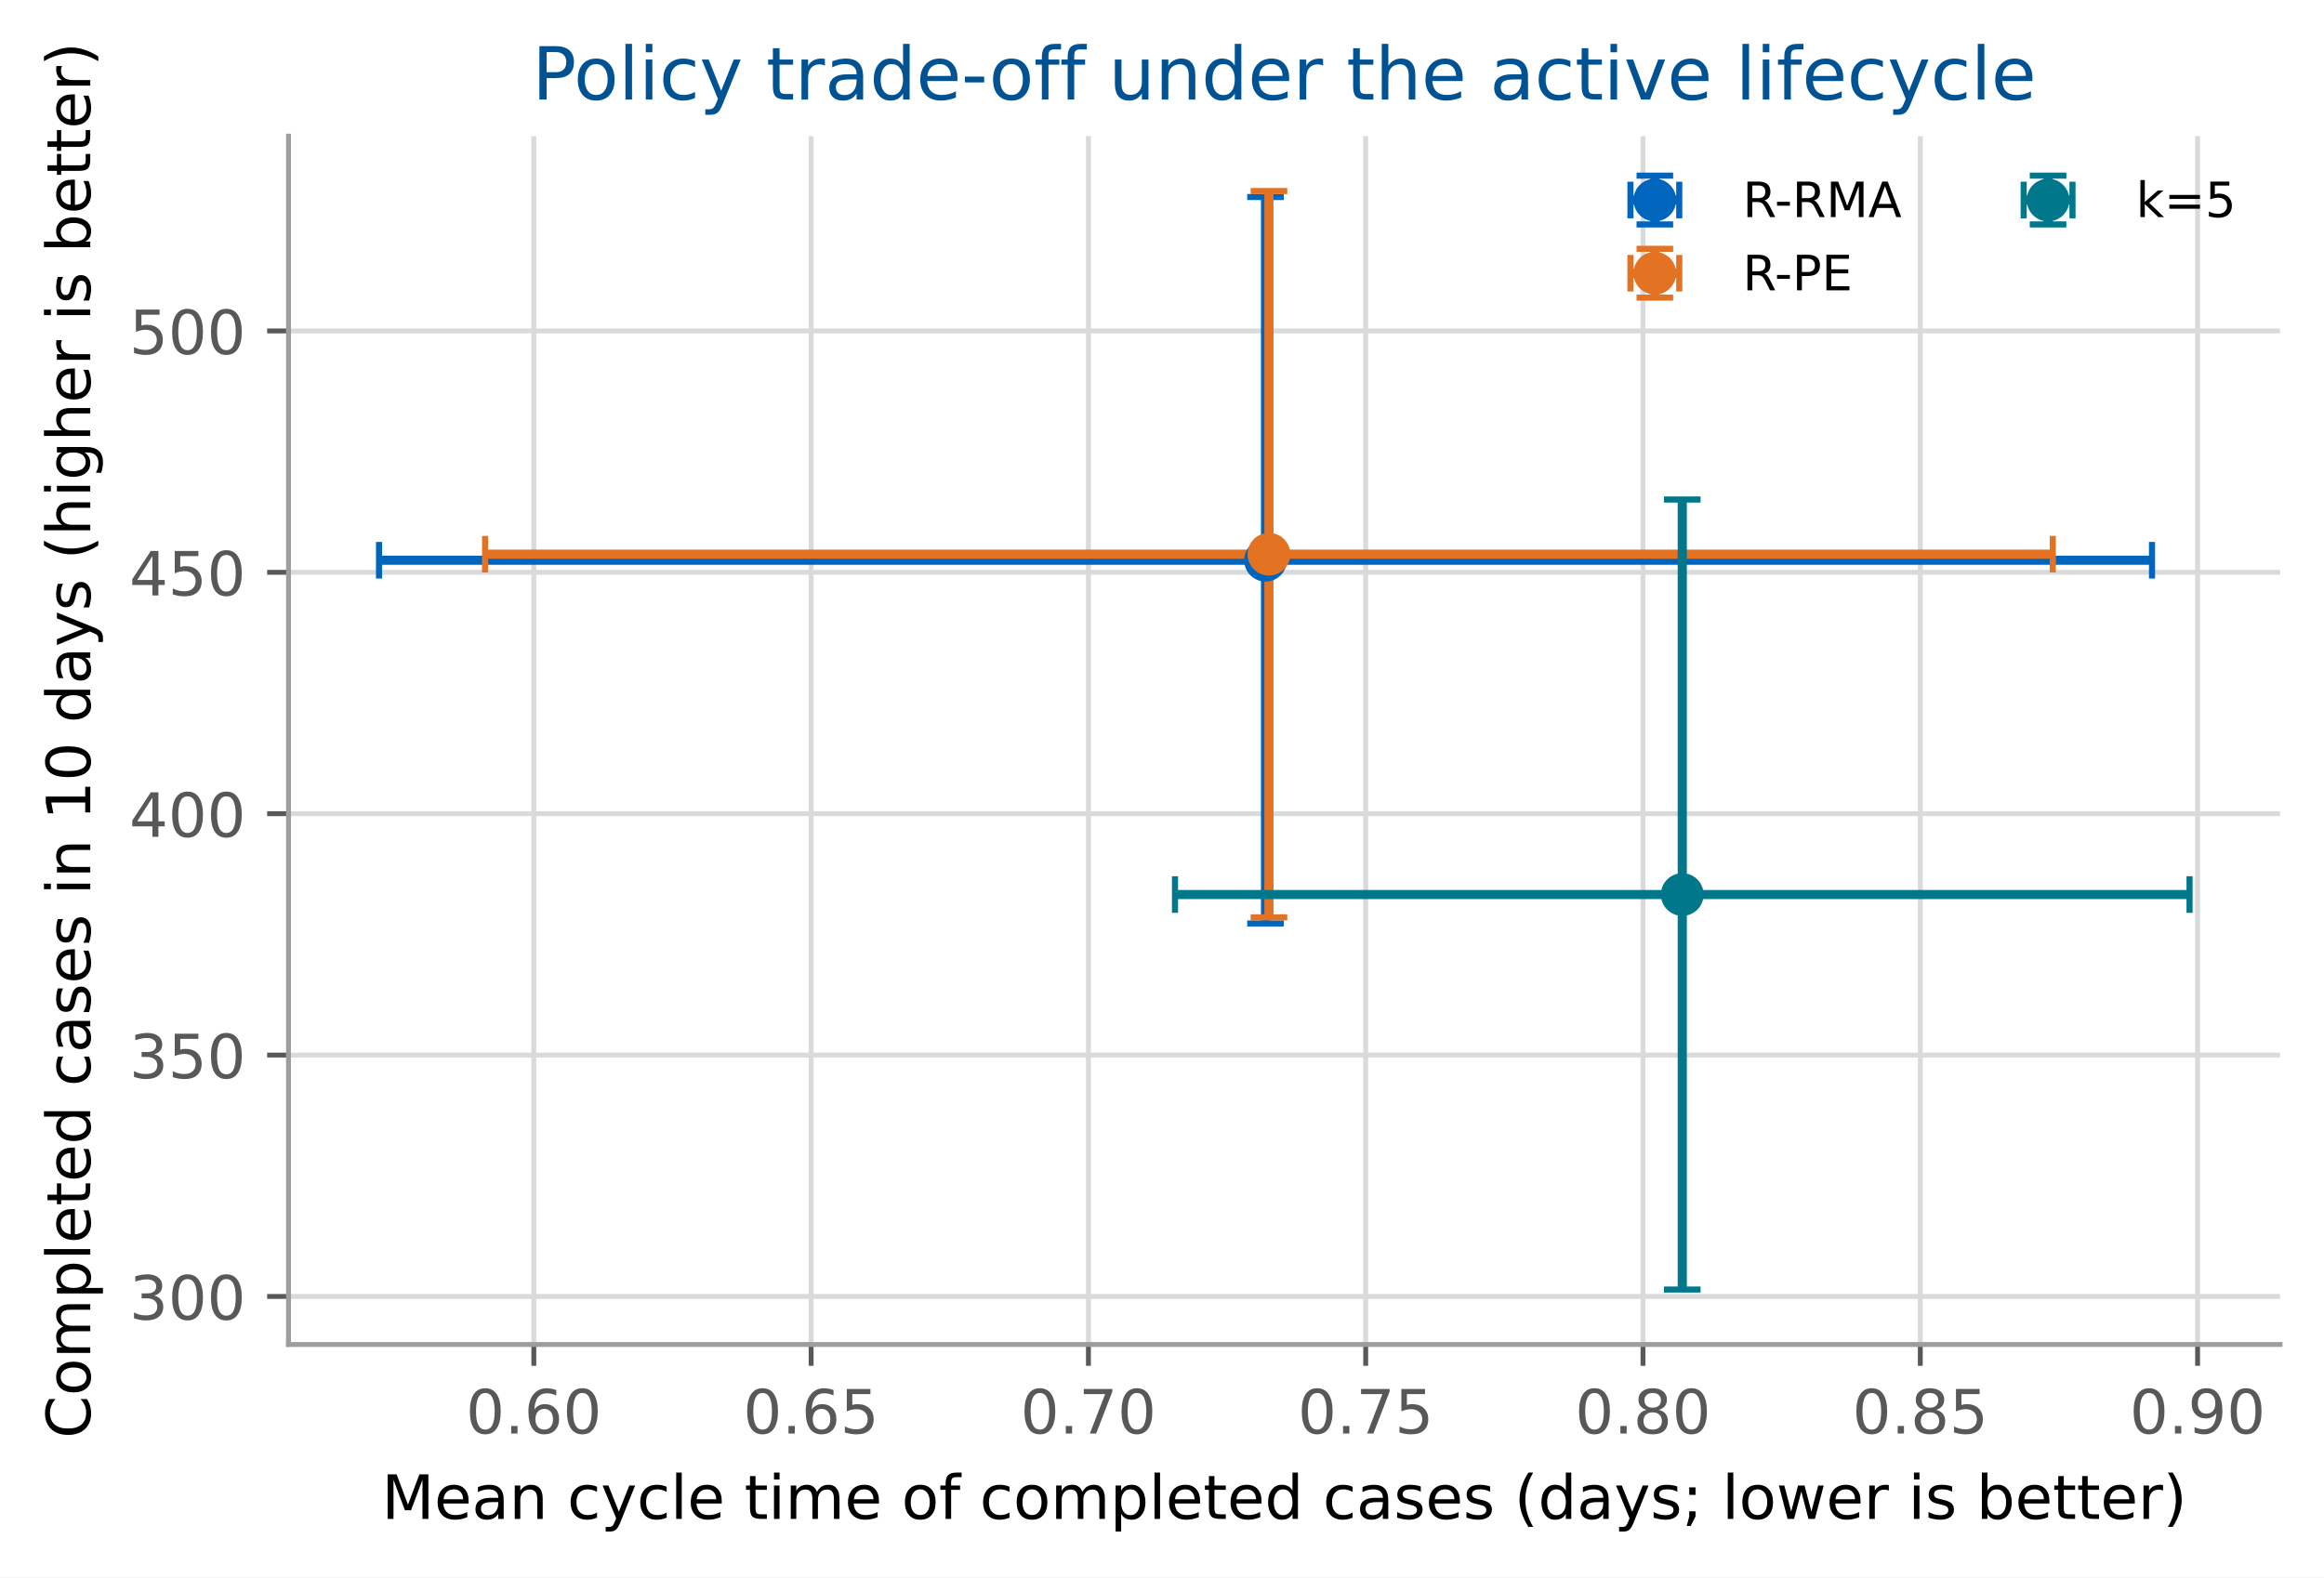
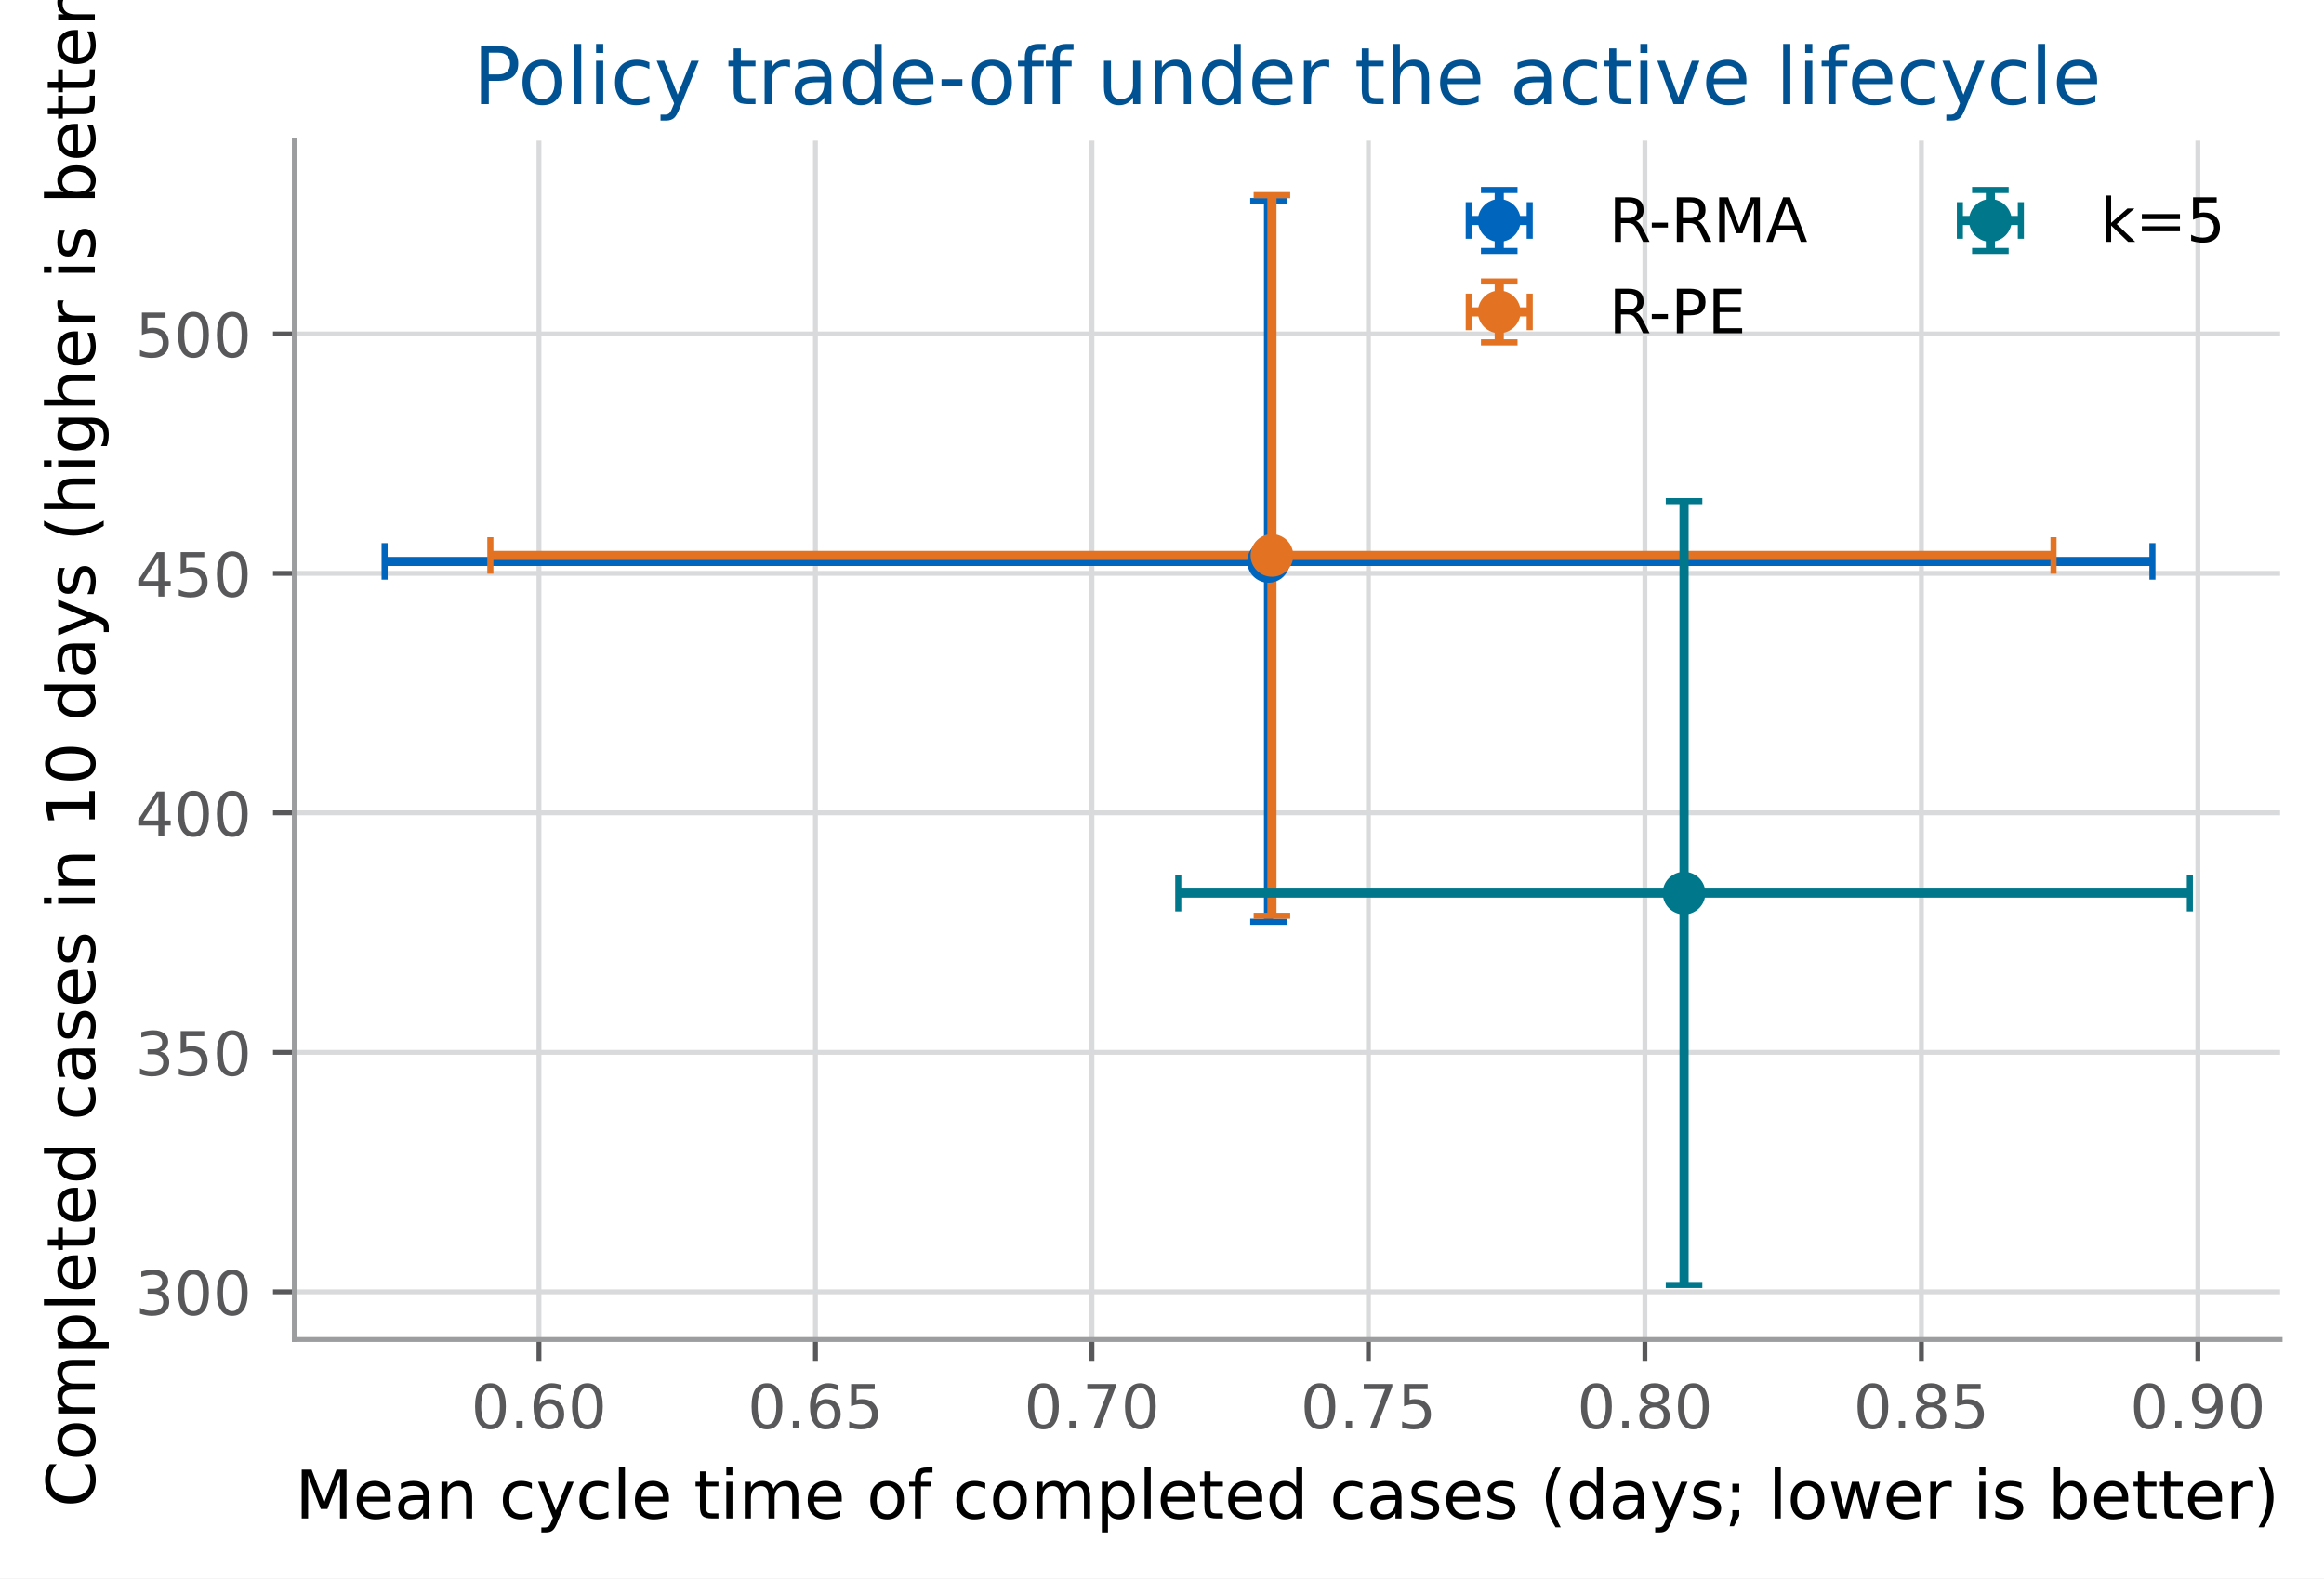
- <svg xmlns="http://www.w3.org/2000/svg" xmlns:xlink="http://www.w3.org/1999/xlink" width="380.926pt" height="258.637pt" viewBox="0 0 380.926 258.637" version="1.1">
+ <svg xmlns="http://www.w3.org/2000/svg" xmlns:xlink="http://www.w3.org/1999/xlink" width="381.248pt" height="258.999pt" viewBox="0 0 381.248 258.999" version="1.1">
  <defs>
    <style type="text/css">*{stroke-linejoin: round; stroke-linecap: butt}</style>
  </defs>
  <g id="figure_1">
    <g id="patch_1">
-       <path d="M 0 258.637  L 380.926 258.637  L 380.926 0  L 0 0  z " style="fill: #ffffff" />
+       <path d="M 0 258.999  L 381.248 258.999  L 381.248 0  L 0 0  z " style="fill: #ffffff" />
    </g>
    <g id="axes_1">
      <g id="patch_2">
-         <path d="M 47.288 220.436  L 373.726 220.436  L 373.726 22.318  L 47.288 22.318  z " style="fill: #ffffff" />
+         <path d="M 48.288 219.798  L 374.048 219.798  L 374.048 23.078  L 48.288 23.078  z " style="fill: #ffffff" />
      </g>
      <g id="matplotlib.axis_1">
        <g id="xtick_1">
          <g id="line2d_1">
-             <path d="M 87.5 220.436  L 87.5 22.318  " clip-path="url(#p7054e5a9e2)" style="fill: none; stroke: #d9dadb; stroke-width: 0.8; stroke-linecap: square" />
+             <path d="M 88.416 219.798  L 88.416 23.078  " clip-path="url(#p90e64a438a)" style="fill: none; stroke: #d9dadb; stroke-width: 0.8; stroke-linecap: square" />
          </g>
          <g id="line2d_2">
            <defs>
-               <path id="m78668c6f4f" d="M 0 0  L 0 3.5  " style="stroke: #58585a; stroke-width: 0.8" />
+               <path id="m41bee9e084" d="M 0 0  L 0 3.5  " style="stroke: #58585a; stroke-width: 0.8" />
            </defs>
            <g>
-               <use xlink:href="#m78668c6f4f" x="87.5" y="220.436" style="fill: #58585a; stroke: #58585a; stroke-width: 0.8" />
+               <use xlink:href="#m41bee9e084" x="88.416" y="219.798" style="fill: #58585a; stroke: #58585a; stroke-width: 0.8" />
            </g>
          </g>
          <g id="text_1">
-             <text style="font-size: 10px; font-family: 'DejaVu Sans', 'Bitstream Vera Sans', 'Computer Modern Sans Serif', 'Lucida Grande', 'Verdana', 'Geneva', 'Lucid', 'Arial', 'Helvetica', 'Avant Garde', sans-serif; text-anchor: middle; fill: #58585a" x="87.5" y="235.033" transform="rotate(-0 87.49968 235.0334)">0.60</text>
+             <text style="font-size: 10px; font-family: 'DejaVu Sans', 'Bitstream Vera Sans', 'Computer Modern Sans Serif', 'Lucida Grande', 'Verdana', 'Geneva', 'Lucid', 'Arial', 'Helvetica', 'Avant Garde', sans-serif; text-anchor: middle; fill: #58585a" x="88.416" y="234.396" transform="rotate(-0 88.41628 234.3956)">0.60</text>
          </g>
        </g>
        <g id="xtick_2">
          <g id="line2d_3">
-             <path d="M 132.951 220.436  L 132.951 22.318  " clip-path="url(#p7054e5a9e2)" style="fill: none; stroke: #d9dadb; stroke-width: 0.8; stroke-linecap: square" />
+             <path d="M 133.773 219.798  L 133.773 23.078  " clip-path="url(#p90e64a438a)" style="fill: none; stroke: #d9dadb; stroke-width: 0.8; stroke-linecap: square" />
          </g>
          <g id="line2d_4">
            <g>
-               <use xlink:href="#m78668c6f4f" x="132.951" y="220.436" style="fill: #58585a; stroke: #58585a; stroke-width: 0.8" />
+               <use xlink:href="#m41bee9e084" x="133.773" y="219.798" style="fill: #58585a; stroke: #58585a; stroke-width: 0.8" />
            </g>
          </g>
          <g id="text_2">
-             <text style="font-size: 10px; font-family: 'DejaVu Sans', 'Bitstream Vera Sans', 'Computer Modern Sans Serif', 'Lucida Grande', 'Verdana', 'Geneva', 'Lucid', 'Arial', 'Helvetica', 'Avant Garde', sans-serif; text-anchor: middle; fill: #58585a" x="132.951" y="235.033" transform="rotate(-0 132.9507 235.0334)">0.65</text>
+             <text style="font-size: 10px; font-family: 'DejaVu Sans', 'Bitstream Vera Sans', 'Computer Modern Sans Serif', 'Lucida Grande', 'Verdana', 'Geneva', 'Lucid', 'Arial', 'Helvetica', 'Avant Garde', sans-serif; text-anchor: middle; fill: #58585a" x="133.773" y="234.396" transform="rotate(-0 133.7729 234.3956)">0.65</text>
          </g>
        </g>
        <g id="xtick_3">
          <g id="line2d_5">
-             <path d="M 178.402 220.436  L 178.402 22.318  " clip-path="url(#p7054e5a9e2)" style="fill: none; stroke: #d9dadb; stroke-width: 0.8; stroke-linecap: square" />
+             <path d="M 179.13 219.798  L 179.13 23.078  " clip-path="url(#p90e64a438a)" style="fill: none; stroke: #d9dadb; stroke-width: 0.8; stroke-linecap: square" />
          </g>
          <g id="line2d_6">
            <g>
-               <use xlink:href="#m78668c6f4f" x="178.402" y="220.436" style="fill: #58585a; stroke: #58585a; stroke-width: 0.8" />
+               <use xlink:href="#m41bee9e084" x="179.13" y="219.798" style="fill: #58585a; stroke: #58585a; stroke-width: 0.8" />
            </g>
          </g>
          <g id="text_3">
-             <text style="font-size: 10px; font-family: 'DejaVu Sans', 'Bitstream Vera Sans', 'Computer Modern Sans Serif', 'Lucida Grande', 'Verdana', 'Geneva', 'Lucid', 'Arial', 'Helvetica', 'Avant Garde', sans-serif; text-anchor: middle; fill: #58585a" x="178.402" y="235.033" transform="rotate(-0 178.4017 235.0334)">0.70</text>
+             <text style="font-size: 10px; font-family: 'DejaVu Sans', 'Bitstream Vera Sans', 'Computer Modern Sans Serif', 'Lucida Grande', 'Verdana', 'Geneva', 'Lucid', 'Arial', 'Helvetica', 'Avant Garde', sans-serif; text-anchor: middle; fill: #58585a" x="179.13" y="234.396" transform="rotate(-0 179.1296 234.3956)">0.70</text>
          </g>
        </g>
        <g id="xtick_4">
          <g id="line2d_7">
-             <path d="M 223.853 220.436  L 223.853 22.318  " clip-path="url(#p7054e5a9e2)" style="fill: none; stroke: #d9dadb; stroke-width: 0.8; stroke-linecap: square" />
+             <path d="M 224.486 219.798  L 224.486 23.078  " clip-path="url(#p90e64a438a)" style="fill: none; stroke: #d9dadb; stroke-width: 0.8; stroke-linecap: square" />
          </g>
          <g id="line2d_8">
            <g>
-               <use xlink:href="#m78668c6f4f" x="223.853" y="220.436" style="fill: #58585a; stroke: #58585a; stroke-width: 0.8" />
+               <use xlink:href="#m41bee9e084" x="224.486" y="219.798" style="fill: #58585a; stroke: #58585a; stroke-width: 0.8" />
            </g>
          </g>
          <g id="text_4">
-             <text style="font-size: 10px; font-family: 'DejaVu Sans', 'Bitstream Vera Sans', 'Computer Modern Sans Serif', 'Lucida Grande', 'Verdana', 'Geneva', 'Lucid', 'Arial', 'Helvetica', 'Avant Garde', sans-serif; text-anchor: middle; fill: #58585a" x="223.853" y="235.033" transform="rotate(-0 223.8527 235.0334)">0.75</text>
+             <text style="font-size: 10px; font-family: 'DejaVu Sans', 'Bitstream Vera Sans', 'Computer Modern Sans Serif', 'Lucida Grande', 'Verdana', 'Geneva', 'Lucid', 'Arial', 'Helvetica', 'Avant Garde', sans-serif; text-anchor: middle; fill: #58585a" x="224.486" y="234.396" transform="rotate(-0 224.4863 234.3956)">0.75</text>
          </g>
        </g>
        <g id="xtick_5">
          <g id="line2d_9">
-             <path d="M 269.304 220.436  L 269.304 22.318  " clip-path="url(#p7054e5a9e2)" style="fill: none; stroke: #d9dadb; stroke-width: 0.8; stroke-linecap: square" />
+             <path d="M 269.843 219.798  L 269.843 23.078  " clip-path="url(#p90e64a438a)" style="fill: none; stroke: #d9dadb; stroke-width: 0.8; stroke-linecap: square" />
          </g>
          <g id="line2d_10">
            <g>
-               <use xlink:href="#m78668c6f4f" x="269.304" y="220.436" style="fill: #58585a; stroke: #58585a; stroke-width: 0.8" />
+               <use xlink:href="#m41bee9e084" x="269.843" y="219.798" style="fill: #58585a; stroke: #58585a; stroke-width: 0.8" />
            </g>
          </g>
          <g id="text_5">
-             <text style="font-size: 10px; font-family: 'DejaVu Sans', 'Bitstream Vera Sans', 'Computer Modern Sans Serif', 'Lucida Grande', 'Verdana', 'Geneva', 'Lucid', 'Arial', 'Helvetica', 'Avant Garde', sans-serif; text-anchor: middle; fill: #58585a" x="269.304" y="235.033" transform="rotate(-0 269.3037 235.0334)">0.80</text>
+             <text style="font-size: 10px; font-family: 'DejaVu Sans', 'Bitstream Vera Sans', 'Computer Modern Sans Serif', 'Lucida Grande', 'Verdana', 'Geneva', 'Lucid', 'Arial', 'Helvetica', 'Avant Garde', sans-serif; text-anchor: middle; fill: #58585a" x="269.843" y="234.396" transform="rotate(-0 269.8429 234.3956)">0.80</text>
          </g>
        </g>
        <g id="xtick_6">
          <g id="line2d_11">
-             <path d="M 314.755 220.436  L 314.755 22.318  " clip-path="url(#p7054e5a9e2)" style="fill: none; stroke: #d9dadb; stroke-width: 0.8; stroke-linecap: square" />
+             <path d="M 315.2 219.798  L 315.2 23.078  " clip-path="url(#p90e64a438a)" style="fill: none; stroke: #d9dadb; stroke-width: 0.8; stroke-linecap: square" />
          </g>
          <g id="line2d_12">
            <g>
-               <use xlink:href="#m78668c6f4f" x="314.755" y="220.436" style="fill: #58585a; stroke: #58585a; stroke-width: 0.8" />
+               <use xlink:href="#m41bee9e084" x="315.2" y="219.798" style="fill: #58585a; stroke: #58585a; stroke-width: 0.8" />
            </g>
          </g>
          <g id="text_6">
-             <text style="font-size: 10px; font-family: 'DejaVu Sans', 'Bitstream Vera Sans', 'Computer Modern Sans Serif', 'Lucida Grande', 'Verdana', 'Geneva', 'Lucid', 'Arial', 'Helvetica', 'Avant Garde', sans-serif; text-anchor: middle; fill: #58585a" x="314.755" y="235.033" transform="rotate(-0 314.7547 235.0334)">0.85</text>
+             <text style="font-size: 10px; font-family: 'DejaVu Sans', 'Bitstream Vera Sans', 'Computer Modern Sans Serif', 'Lucida Grande', 'Verdana', 'Geneva', 'Lucid', 'Arial', 'Helvetica', 'Avant Garde', sans-serif; text-anchor: middle; fill: #58585a" x="315.2" y="234.396" transform="rotate(-0 315.1996 234.3956)">0.85</text>
          </g>
        </g>
        <g id="xtick_7">
          <g id="line2d_13">
-             <path d="M 360.206 220.436  L 360.206 22.318  " clip-path="url(#p7054e5a9e2)" style="fill: none; stroke: #d9dadb; stroke-width: 0.8; stroke-linecap: square" />
+             <path d="M 360.556 219.798  L 360.556 23.078  " clip-path="url(#p90e64a438a)" style="fill: none; stroke: #d9dadb; stroke-width: 0.8; stroke-linecap: square" />
          </g>
          <g id="line2d_14">
            <g>
-               <use xlink:href="#m78668c6f4f" x="360.206" y="220.436" style="fill: #58585a; stroke: #58585a; stroke-width: 0.8" />
+               <use xlink:href="#m41bee9e084" x="360.556" y="219.798" style="fill: #58585a; stroke: #58585a; stroke-width: 0.8" />
            </g>
          </g>
          <g id="text_7">
-             <text style="font-size: 10px; font-family: 'DejaVu Sans', 'Bitstream Vera Sans', 'Computer Modern Sans Serif', 'Lucida Grande', 'Verdana', 'Geneva', 'Lucid', 'Arial', 'Helvetica', 'Avant Garde', sans-serif; text-anchor: middle; fill: #58585a" x="360.206" y="235.033" transform="rotate(-0 360.2057 235.0334)">0.90</text>
+             <text style="font-size: 10px; font-family: 'DejaVu Sans', 'Bitstream Vera Sans', 'Computer Modern Sans Serif', 'Lucida Grande', 'Verdana', 'Geneva', 'Lucid', 'Arial', 'Helvetica', 'Avant Garde', sans-serif; text-anchor: middle; fill: #58585a" x="360.556" y="234.396" transform="rotate(-0 360.5562 234.3956)">0.90</text>
          </g>
        </g>
        <g id="text_8">
-           <text style="font-size: 10px; font-family: 'DejaVu Sans', 'Bitstream Vera Sans', 'Computer Modern Sans Serif', 'Lucida Grande', 'Verdana', 'Geneva', 'Lucid', 'Arial', 'Helvetica', 'Avant Garde', sans-serif; text-anchor: middle" x="210.507" y="249.034" transform="rotate(-0 210.5071 249.0342)">Mean cycle time of completed cases (days; lower is better)</text>
+           <text style="font-size: 11px; font-family: 'DejaVu Sans', 'Bitstream Vera Sans', 'Computer Modern Sans Serif', 'Lucida Grande', 'Verdana', 'Geneva', 'Lucid', 'Arial', 'Helvetica', 'Avant Garde', sans-serif; text-anchor: middle" x="211.168" y="249.156" transform="rotate(-0 211.1684 249.1562)">Mean cycle time of completed cases (days; lower is better)</text>
        </g>
      </g>
      <g id="matplotlib.axis_2">
        <g id="ytick_1">
          <g id="line2d_15">
-             <path d="M 47.288 212.559  L 373.726 212.559  " clip-path="url(#p7054e5a9e2)" style="fill: none; stroke: #d9dadb; stroke-width: 0.8; stroke-linecap: square" />
+             <path d="M 48.288 211.977  L 374.048 211.977  " clip-path="url(#p90e64a438a)" style="fill: none; stroke: #d9dadb; stroke-width: 0.8; stroke-linecap: square" />
          </g>
          <g id="line2d_16">
            <defs>
-               <path id="m6e1b8386ed" d="M 0 0  L -3.5 0  " style="stroke: #58585a; stroke-width: 0.8" />
+               <path id="m3e0e3fd365" d="M 0 0  L -3.5 0  " style="stroke: #58585a; stroke-width: 0.8" />
            </defs>
            <g>
-               <use xlink:href="#m6e1b8386ed" x="47.288" y="212.559" style="fill: #58585a; stroke: #58585a; stroke-width: 0.8" />
+               <use xlink:href="#m3e0e3fd365" x="48.288" y="211.977" style="fill: #58585a; stroke: #58585a; stroke-width: 0.8" />
            </g>
          </g>
          <g id="text_9">
-             <text style="font-size: 10px; font-family: 'DejaVu Sans', 'Bitstream Vera Sans', 'Computer Modern Sans Serif', 'Lucida Grande', 'Verdana', 'Geneva', 'Lucid', 'Arial', 'Helvetica', 'Avant Garde', sans-serif; text-anchor: end; fill: #58585a" x="40.288" y="216.358" transform="rotate(-0 40.28828 216.3577)">300</text>
+             <text style="font-size: 10px; font-family: 'DejaVu Sans', 'Bitstream Vera Sans', 'Computer Modern Sans Serif', 'Lucida Grande', 'Verdana', 'Geneva', 'Lucid', 'Arial', 'Helvetica', 'Avant Garde', sans-serif; text-anchor: end; fill: #58585a" x="41.288" y="215.775" transform="rotate(-0 41.28836 215.7755)">300</text>
          </g>
        </g>
        <g id="ytick_2">
          <g id="line2d_17">
-             <path d="M 47.288 172.983  L 373.726 172.983  " clip-path="url(#p7054e5a9e2)" style="fill: none; stroke: #d9dadb; stroke-width: 0.8; stroke-linecap: square" />
+             <path d="M 48.288 172.68  L 374.048 172.68  " clip-path="url(#p90e64a438a)" style="fill: none; stroke: #d9dadb; stroke-width: 0.8; stroke-linecap: square" />
          </g>
          <g id="line2d_18">
            <g>
-               <use xlink:href="#m6e1b8386ed" x="47.288" y="172.983" style="fill: #58585a; stroke: #58585a; stroke-width: 0.8" />
+               <use xlink:href="#m3e0e3fd365" x="48.288" y="172.68" style="fill: #58585a; stroke: #58585a; stroke-width: 0.8" />
            </g>
          </g>
          <g id="text_10">
-             <text style="font-size: 10px; font-family: 'DejaVu Sans', 'Bitstream Vera Sans', 'Computer Modern Sans Serif', 'Lucida Grande', 'Verdana', 'Geneva', 'Lucid', 'Arial', 'Helvetica', 'Avant Garde', sans-serif; text-anchor: end; fill: #58585a" x="40.288" y="176.782" transform="rotate(-0 40.28828 176.7823)">350</text>
+             <text style="font-size: 10px; font-family: 'DejaVu Sans', 'Bitstream Vera Sans', 'Computer Modern Sans Serif', 'Lucida Grande', 'Verdana', 'Geneva', 'Lucid', 'Arial', 'Helvetica', 'Avant Garde', sans-serif; text-anchor: end; fill: #58585a" x="41.288" y="176.479" transform="rotate(-0 41.28836 176.4793)">350</text>
          </g>
        </g>
        <g id="ytick_3">
          <g id="line2d_19">
-             <path d="M 47.288 133.408  L 373.726 133.408  " clip-path="url(#p7054e5a9e2)" style="fill: none; stroke: #d9dadb; stroke-width: 0.8; stroke-linecap: square" />
+             <path d="M 48.288 133.384  L 374.048 133.384  " clip-path="url(#p90e64a438a)" style="fill: none; stroke: #d9dadb; stroke-width: 0.8; stroke-linecap: square" />
          </g>
          <g id="line2d_20">
            <g>
-               <use xlink:href="#m6e1b8386ed" x="47.288" y="133.408" style="fill: #58585a; stroke: #58585a; stroke-width: 0.8" />
+               <use xlink:href="#m3e0e3fd365" x="48.288" y="133.384" style="fill: #58585a; stroke: #58585a; stroke-width: 0.8" />
            </g>
          </g>
          <g id="text_11">
-             <text style="font-size: 10px; font-family: 'DejaVu Sans', 'Bitstream Vera Sans', 'Computer Modern Sans Serif', 'Lucida Grande', 'Verdana', 'Geneva', 'Lucid', 'Arial', 'Helvetica', 'Avant Garde', sans-serif; text-anchor: end; fill: #58585a" x="40.288" y="137.207" transform="rotate(-0 40.28828 137.2069)">400</text>
+             <text style="font-size: 10px; font-family: 'DejaVu Sans', 'Bitstream Vera Sans', 'Computer Modern Sans Serif', 'Lucida Grande', 'Verdana', 'Geneva', 'Lucid', 'Arial', 'Helvetica', 'Avant Garde', sans-serif; text-anchor: end; fill: #58585a" x="41.288" y="137.183" transform="rotate(-0 41.28836 137.1831)">400</text>
          </g>
        </g>
        <g id="ytick_4">
          <g id="line2d_21">
-             <path d="M 47.288 93.833  L 373.726 93.833  " clip-path="url(#p7054e5a9e2)" style="fill: none; stroke: #d9dadb; stroke-width: 0.8; stroke-linecap: square" />
+             <path d="M 48.288 94.088  L 374.048 94.088  " clip-path="url(#p90e64a438a)" style="fill: none; stroke: #d9dadb; stroke-width: 0.8; stroke-linecap: square" />
          </g>
          <g id="line2d_22">
            <g>
-               <use xlink:href="#m6e1b8386ed" x="47.288" y="93.833" style="fill: #58585a; stroke: #58585a; stroke-width: 0.8" />
+               <use xlink:href="#m3e0e3fd365" x="48.288" y="94.088" style="fill: #58585a; stroke: #58585a; stroke-width: 0.8" />
            </g>
          </g>
          <g id="text_12">
-             <text style="font-size: 10px; font-family: 'DejaVu Sans', 'Bitstream Vera Sans', 'Computer Modern Sans Serif', 'Lucida Grande', 'Verdana', 'Geneva', 'Lucid', 'Arial', 'Helvetica', 'Avant Garde', sans-serif; text-anchor: end; fill: #58585a" x="40.288" y="97.632" transform="rotate(-0 40.28828 97.63156)">450</text>
+             <text style="font-size: 10px; font-family: 'DejaVu Sans', 'Bitstream Vera Sans', 'Computer Modern Sans Serif', 'Lucida Grande', 'Verdana', 'Geneva', 'Lucid', 'Arial', 'Helvetica', 'Avant Garde', sans-serif; text-anchor: end; fill: #58585a" x="41.288" y="97.887" transform="rotate(-0 41.28836 97.88689)">450</text>
          </g>
        </g>
        <g id="ytick_5">
          <g id="line2d_23">
-             <path d="M 47.288 54.257  L 373.726 54.257  " clip-path="url(#p7054e5a9e2)" style="fill: none; stroke: #d9dadb; stroke-width: 0.8; stroke-linecap: square" />
+             <path d="M 48.288 54.792  L 374.048 54.792  " clip-path="url(#p90e64a438a)" style="fill: none; stroke: #d9dadb; stroke-width: 0.8; stroke-linecap: square" />
          </g>
          <g id="line2d_24">
            <g>
-               <use xlink:href="#m6e1b8386ed" x="47.288" y="54.257" style="fill: #58585a; stroke: #58585a; stroke-width: 0.8" />
+               <use xlink:href="#m3e0e3fd365" x="48.288" y="54.792" style="fill: #58585a; stroke: #58585a; stroke-width: 0.8" />
            </g>
          </g>
          <g id="text_13">
-             <text style="font-size: 10px; font-family: 'DejaVu Sans', 'Bitstream Vera Sans', 'Computer Modern Sans Serif', 'Lucida Grande', 'Verdana', 'Geneva', 'Lucid', 'Arial', 'Helvetica', 'Avant Garde', sans-serif; text-anchor: end; fill: #58585a" x="40.288" y="58.056" transform="rotate(-0 40.28828 58.05618)">500</text>
+             <text style="font-size: 10px; font-family: 'DejaVu Sans', 'Bitstream Vera Sans', 'Computer Modern Sans Serif', 'Lucida Grande', 'Verdana', 'Geneva', 'Lucid', 'Arial', 'Helvetica', 'Avant Garde', sans-serif; text-anchor: end; fill: #58585a" x="41.288" y="58.591" transform="rotate(-0 41.28836 58.5907)">500</text>
          </g>
        </g>
        <g id="text_14">
-           <text style="font-size: 10px; font-family: 'DejaVu Sans', 'Bitstream Vera Sans', 'Computer Modern Sans Serif', 'Lucida Grande', 'Verdana', 'Geneva', 'Lucid', 'Arial', 'Helvetica', 'Avant Garde', sans-serif; text-anchor: middle" x="14.798" y="121.377" transform="rotate(-90 14.79844 121.377)">Completed cases in 10 days (higher is better)</text>
+           <text style="font-size: 11px; font-family: 'DejaVu Sans', 'Bitstream Vera Sans', 'Computer Modern Sans Serif', 'Lucida Grande', 'Verdana', 'Geneva', 'Lucid', 'Arial', 'Helvetica', 'Avant Garde', sans-serif; text-anchor: middle" x="15.558" y="121.438" transform="rotate(-90 15.55828 121.438)">Completed cases in 10 days (higher is better)</text>
        </g>
      </g>
      <g id="LineCollection_1">
-         <path d="M 62.126 91.854  L 352.736 91.854  " clip-path="url(#p7054e5a9e2)" style="fill: none; stroke: #0065bd; stroke-width: 1.5" />
+         <path d="M 63.096 92.123  L 353.102 92.123  " clip-path="url(#p90e64a438a)" style="fill: none; stroke: #0065bd; stroke-width: 1.5" />
      </g>
      <g id="LineCollection_2">
-         <path d="M 207.431 151.405  L 207.431 32.303  " clip-path="url(#p7054e5a9e2)" style="fill: none; stroke: #0065bd; stroke-width: 1.5" />
+         <path d="M 208.099 151.254  L 208.099 32.992  " clip-path="url(#p90e64a438a)" style="fill: none; stroke: #0065bd; stroke-width: 1.5" />
      </g>
      <g id="line2d_25">
        <defs>
-           <path id="m52c4357b69" d="M 0 3  L 0 -3  " style="stroke: #0065bd" />
-         </defs>
-         <g clip-path="url(#p7054e5a9e2)">
-           <use xlink:href="#m52c4357b69" x="62.126" y="91.854" style="fill: #0065bd; stroke: #0065bd" />
+           <path id="m3fe83d1fd7" d="M 0 3  L 0 -3  " style="stroke: #0065bd" />
+         </defs>
+         <g clip-path="url(#p90e64a438a)">
+           <use xlink:href="#m3fe83d1fd7" x="63.096" y="92.123" style="fill: #0065bd; stroke: #0065bd" />
        </g>
      </g>
      <g id="line2d_26">
-         <g clip-path="url(#p7054e5a9e2)">
-           <use xlink:href="#m52c4357b69" x="352.736" y="91.854" style="fill: #0065bd; stroke: #0065bd" />
+         <g clip-path="url(#p90e64a438a)">
+           <use xlink:href="#m3fe83d1fd7" x="353.102" y="92.123" style="fill: #0065bd; stroke: #0065bd" />
        </g>
      </g>
      <g id="line2d_27">
        <defs>
-           <path id="m69da1ee0a2" d="M 3 0  L -3 -0  " style="stroke: #0065bd" />
-         </defs>
-         <g clip-path="url(#p7054e5a9e2)">
-           <use xlink:href="#m69da1ee0a2" x="207.431" y="151.405" style="fill: #0065bd; stroke: #0065bd" />
+           <path id="me5c17dcfff" d="M 3 0  L -3 -0  " style="stroke: #0065bd" />
+         </defs>
+         <g clip-path="url(#p90e64a438a)">
+           <use xlink:href="#me5c17dcfff" x="208.099" y="151.254" style="fill: #0065bd; stroke: #0065bd" />
        </g>
      </g>
      <g id="line2d_28">
-         <g clip-path="url(#p7054e5a9e2)">
-           <use xlink:href="#m69da1ee0a2" x="207.431" y="32.303" style="fill: #0065bd; stroke: #0065bd" />
+         <g clip-path="url(#p90e64a438a)">
+           <use xlink:href="#me5c17dcfff" x="208.099" y="32.992" style="fill: #0065bd; stroke: #0065bd" />
        </g>
      </g>
      <g id="LineCollection_3">
-         <path d="M 79.51 90.865  L 336.475 90.865  " clip-path="url(#p7054e5a9e2)" style="fill: none; stroke: #e37222; stroke-width: 1.5" />
+         <path d="M 80.443 91.141  L 336.875 91.141  " clip-path="url(#p90e64a438a)" style="fill: none; stroke: #e37222; stroke-width: 1.5" />
      </g>
      <g id="LineCollection_4">
-         <path d="M 207.993 150.406  L 207.993 31.323  " clip-path="url(#p7054e5a9e2)" style="fill: none; stroke: #e37222; stroke-width: 1.5" />
+         <path d="M 208.659 150.262  L 208.659 32.02  " clip-path="url(#p90e64a438a)" style="fill: none; stroke: #e37222; stroke-width: 1.5" />
      </g>
      <g id="line2d_29">
        <defs>
-           <path id="m697dbe4cd4" d="M 0 3  L 0 -3  " style="stroke: #e37222" />
-         </defs>
-         <g clip-path="url(#p7054e5a9e2)">
-           <use xlink:href="#m697dbe4cd4" x="79.51" y="90.865" style="fill: #e37222; stroke: #e37222" />
+           <path id="me5e2eb965c" d="M 0 3  L 0 -3  " style="stroke: #e37222" />
+         </defs>
+         <g clip-path="url(#p90e64a438a)">
+           <use xlink:href="#me5e2eb965c" x="80.443" y="91.141" style="fill: #e37222; stroke: #e37222" />
        </g>
      </g>
      <g id="line2d_30">
-         <g clip-path="url(#p7054e5a9e2)">
-           <use xlink:href="#m697dbe4cd4" x="336.475" y="90.865" style="fill: #e37222; stroke: #e37222" />
+         <g clip-path="url(#p90e64a438a)">
+           <use xlink:href="#me5e2eb965c" x="336.875" y="91.141" style="fill: #e37222; stroke: #e37222" />
        </g>
      </g>
      <g id="line2d_31">
        <defs>
-           <path id="m755235cd53" d="M 3 0  L -3 -0  " style="stroke: #e37222" />
-         </defs>
-         <g clip-path="url(#p7054e5a9e2)">
-           <use xlink:href="#m755235cd53" x="207.993" y="150.406" style="fill: #e37222; stroke: #e37222" />
+           <path id="m44f6be3412" d="M 3 0  L -3 -0  " style="stroke: #e37222" />
+         </defs>
+         <g clip-path="url(#p90e64a438a)">
+           <use xlink:href="#m44f6be3412" x="208.659" y="150.262" style="fill: #e37222; stroke: #e37222" />
        </g>
      </g>
      <g id="line2d_32">
-         <g clip-path="url(#p7054e5a9e2)">
-           <use xlink:href="#m755235cd53" x="207.993" y="31.323" style="fill: #e37222; stroke: #e37222" />
+         <g clip-path="url(#p90e64a438a)">
+           <use xlink:href="#m44f6be3412" x="208.659" y="32.02" style="fill: #e37222; stroke: #e37222" />
        </g>
      </g>
      <g id="LineCollection_5">
-         <path d="M 192.593 146.666  L 358.888 146.666  " clip-path="url(#p7054e5a9e2)" style="fill: none; stroke: #00778a; stroke-width: 1.5" />
+         <path d="M 193.292 146.548  L 359.241 146.548  " clip-path="url(#p90e64a438a)" style="fill: none; stroke: #00778a; stroke-width: 1.5" />
      </g>
      <g id="LineCollection_6">
-         <path d="M 275.741 211.43  L 275.741 81.901  " clip-path="url(#p7054e5a9e2)" style="fill: none; stroke: #00778a; stroke-width: 1.5" />
+         <path d="M 276.266 210.856  L 276.266 82.241  " clip-path="url(#p90e64a438a)" style="fill: none; stroke: #00778a; stroke-width: 1.5" />
      </g>
      <g id="line2d_33">
        <defs>
-           <path id="me77308c136" d="M 0 3  L 0 -3  " style="stroke: #00778a" />
-         </defs>
-         <g clip-path="url(#p7054e5a9e2)">
-           <use xlink:href="#me77308c136" x="192.593" y="146.666" style="fill: #00778a; stroke: #00778a" />
+           <path id="m41eefda570" d="M 0 3  L 0 -3  " style="stroke: #00778a" />
+         </defs>
+         <g clip-path="url(#p90e64a438a)">
+           <use xlink:href="#m41eefda570" x="193.292" y="146.548" style="fill: #00778a; stroke: #00778a" />
        </g>
      </g>
      <g id="line2d_34">
-         <g clip-path="url(#p7054e5a9e2)">
-           <use xlink:href="#me77308c136" x="358.888" y="146.666" style="fill: #00778a; stroke: #00778a" />
+         <g clip-path="url(#p90e64a438a)">
+           <use xlink:href="#m41eefda570" x="359.241" y="146.548" style="fill: #00778a; stroke: #00778a" />
        </g>
      </g>
      <g id="line2d_35">
        <defs>
-           <path id="m35926b4b1d" d="M 3 0  L -3 -0  " style="stroke: #00778a" />
-         </defs>
-         <g clip-path="url(#p7054e5a9e2)">
-           <use xlink:href="#m35926b4b1d" x="275.741" y="211.43" style="fill: #00778a; stroke: #00778a" />
+           <path id="ma3a8eca682" d="M 3 0  L -3 -0  " style="stroke: #00778a" />
+         </defs>
+         <g clip-path="url(#p90e64a438a)">
+           <use xlink:href="#ma3a8eca682" x="276.266" y="210.856" style="fill: #00778a; stroke: #00778a" />
        </g>
      </g>
      <g id="line2d_36">
-         <g clip-path="url(#p7054e5a9e2)">
-           <use xlink:href="#m35926b4b1d" x="275.741" y="81.901" style="fill: #00778a; stroke: #00778a" />
+         <g clip-path="url(#p90e64a438a)">
+           <use xlink:href="#ma3a8eca682" x="276.266" y="82.241" style="fill: #00778a; stroke: #00778a" />
        </g>
      </g>
      <g id="line2d_37">
        <defs>
-           <path id="m3fc819bdd9" d="M 0 3  C 0.796 3 1.559 2.684 2.121 2.121  C 2.684 1.559 3 0.796 3 0  C 3 -0.796 2.684 -1.559 2.121 -2.121  C 1.559 -2.684 0.796 -3 0 -3  C -0.796 -3 -1.559 -2.684 -2.121 -2.121  C -2.684 -1.559 -3 -0.796 -3 0  C -3 0.796 -2.684 1.559 -2.121 2.121  C -1.559 2.684 -0.796 3 0 3  z " style="stroke: #0065bd" />
-         </defs>
-         <g clip-path="url(#p7054e5a9e2)">
-           <use xlink:href="#m3fc819bdd9" x="207.431" y="91.854" style="fill: #0065bd; stroke: #0065bd" />
+           <path id="m604d3e2270" d="M 0 3  C 0.796 3 1.559 2.684 2.121 2.121  C 2.684 1.559 3 0.796 3 0  C 3 -0.796 2.684 -1.559 2.121 -2.121  C 1.559 -2.684 0.796 -3 0 -3  C -0.796 -3 -1.559 -2.684 -2.121 -2.121  C -2.684 -1.559 -3 -0.796 -3 0  C -3 0.796 -2.684 1.559 -2.121 2.121  C -1.559 2.684 -0.796 3 0 3  z " style="stroke: #0065bd" />
+         </defs>
+         <g clip-path="url(#p90e64a438a)">
+           <use xlink:href="#m604d3e2270" x="208.099" y="92.123" style="fill: #0065bd; stroke: #0065bd" />
        </g>
      </g>
      <g id="line2d_38">
        <defs>
-           <path id="m8ccf72466d" d="M 0 3  C 0.796 3 1.559 2.684 2.121 2.121  C 2.684 1.559 3 0.796 3 0  C 3 -0.796 2.684 -1.559 2.121 -2.121  C 1.559 -2.684 0.796 -3 0 -3  C -0.796 -3 -1.559 -2.684 -2.121 -2.121  C -2.684 -1.559 -3 -0.796 -3 0  C -3 0.796 -2.684 1.559 -2.121 2.121  C -1.559 2.684 -0.796 3 0 3  z " style="stroke: #e37222" />
-         </defs>
-         <g clip-path="url(#p7054e5a9e2)">
-           <use xlink:href="#m8ccf72466d" x="207.993" y="90.865" style="fill: #e37222; stroke: #e37222" />
+           <path id="m4b2570b08e" d="M 0 3  C 0.796 3 1.559 2.684 2.121 2.121  C 2.684 1.559 3 0.796 3 0  C 3 -0.796 2.684 -1.559 2.121 -2.121  C 1.559 -2.684 0.796 -3 0 -3  C -0.796 -3 -1.559 -2.684 -2.121 -2.121  C -2.684 -1.559 -3 -0.796 -3 0  C -3 0.796 -2.684 1.559 -2.121 2.121  C -1.559 2.684 -0.796 3 0 3  z " style="stroke: #e37222" />
+         </defs>
+         <g clip-path="url(#p90e64a438a)">
+           <use xlink:href="#m4b2570b08e" x="208.659" y="91.141" style="fill: #e37222; stroke: #e37222" />
        </g>
      </g>
      <g id="line2d_39">
        <defs>
-           <path id="m48797005d0" d="M 0 3  C 0.796 3 1.559 2.684 2.121 2.121  C 2.684 1.559 3 0.796 3 0  C 3 -0.796 2.684 -1.559 2.121 -2.121  C 1.559 -2.684 0.796 -3 0 -3  C -0.796 -3 -1.559 -2.684 -2.121 -2.121  C -2.684 -1.559 -3 -0.796 -3 0  C -3 0.796 -2.684 1.559 -2.121 2.121  C -1.559 2.684 -0.796 3 0 3  z " style="stroke: #00778a" />
-         </defs>
-         <g clip-path="url(#p7054e5a9e2)">
-           <use xlink:href="#m48797005d0" x="275.741" y="146.666" style="fill: #00778a; stroke: #00778a" />
+           <path id="m3f76111604" d="M 0 3  C 0.796 3 1.559 2.684 2.121 2.121  C 2.684 1.559 3 0.796 3 0  C 3 -0.796 2.684 -1.559 2.121 -2.121  C 1.559 -2.684 0.796 -3 0 -3  C -0.796 -3 -1.559 -2.684 -2.121 -2.121  C -2.684 -1.559 -3 -0.796 -3 0  C -3 0.796 -2.684 1.559 -2.121 2.121  C -1.559 2.684 -0.796 3 0 3  z " style="stroke: #00778a" />
+         </defs>
+         <g clip-path="url(#p90e64a438a)">
+           <use xlink:href="#m3f76111604" x="276.266" y="146.548" style="fill: #00778a; stroke: #00778a" />
        </g>
      </g>
      <g id="patch_3">
-         <path d="M 47.288 220.436  L 47.288 22.318  " style="fill: none; stroke: #9c9d9f; stroke-width: 0.8; stroke-linejoin: miter; stroke-linecap: square" />
+         <path d="M 48.288 219.798  L 48.288 23.078  " style="fill: none; stroke: #9c9d9f; stroke-width: 0.8; stroke-linejoin: miter; stroke-linecap: square" />
      </g>
      <g id="patch_4">
-         <path d="M 47.288 220.436  L 373.726 220.436  " style="fill: none; stroke: #9c9d9f; stroke-width: 0.8; stroke-linejoin: miter; stroke-linecap: square" />
+         <path d="M 48.288 219.798  L 374.048 219.798  " style="fill: none; stroke: #9c9d9f; stroke-width: 0.8; stroke-linejoin: miter; stroke-linecap: square" />
      </g>
      <g id="text_15">
-         <text style="font-size: 12px; font-family: 'DejaVu Sans', 'Bitstream Vera Sans', 'Computer Modern Sans Serif', 'Lucida Grande', 'Verdana', 'Geneva', 'Lucid', 'Arial', 'Helvetica', 'Avant Garde', sans-serif; text-anchor: middle; fill: #005293" x="210.507" y="16.318" transform="rotate(-0 210.5071 16.31812)">Policy trade-off under the active lifecycle</text>
+         <text style="font-size: 13px; font-family: 'DejaVu Sans', 'Bitstream Vera Sans', 'Computer Modern Sans Serif', 'Lucida Grande', 'Verdana', 'Geneva', 'Lucid', 'Arial', 'Helvetica', 'Avant Garde', sans-serif; text-anchor: middle; fill: #005293" x="211.168" y="17.078" transform="rotate(-0 211.1684 17.07797)">Policy trade-off under the active lifecycle</text>
      </g>
      <g id="legend_1">
        <g id="LineCollection_7">
-           <path d="M 267.245 32.797  L 275.245 32.797  " style="fill: none; stroke: #0065bd; stroke-width: 1.5" />
+           <path d="M 240.947 36.176  L 250.947 36.176  " style="fill: none; stroke: #0065bd; stroke-width: 1.5" />
        </g>
        <g id="LineCollection_8">
-           <path d="M 271.245 36.797  L 271.245 28.797  " style="fill: none; stroke: #0065bd; stroke-width: 1.5" />
+           <path d="M 245.947 41.176  L 245.947 31.176  " style="fill: none; stroke: #0065bd; stroke-width: 1.5" />
        </g>
        <g id="line2d_40">
          <g>
-             <use xlink:href="#m52c4357b69" x="267.245" y="32.797" style="fill: #0065bd; stroke: #0065bd" />
+             <use xlink:href="#m3fe83d1fd7" x="240.947" y="36.176" style="fill: #0065bd; stroke: #0065bd" />
          </g>
        </g>
        <g id="line2d_41">
          <g>
-             <use xlink:href="#m52c4357b69" x="275.245" y="32.797" style="fill: #0065bd; stroke: #0065bd" />
+             <use xlink:href="#m3fe83d1fd7" x="250.947" y="36.176" style="fill: #0065bd; stroke: #0065bd" />
          </g>
        </g>
        <g id="line2d_42">
          <g>
-             <use xlink:href="#m69da1ee0a2" x="271.245" y="36.797" style="fill: #0065bd; stroke: #0065bd" />
+             <use xlink:href="#me5c17dcfff" x="245.947" y="41.176" style="fill: #0065bd; stroke: #0065bd" />
          </g>
        </g>
        <g id="line2d_43">
          <g>
-             <use xlink:href="#m69da1ee0a2" x="271.245" y="28.797" style="fill: #0065bd; stroke: #0065bd" />
+             <use xlink:href="#me5c17dcfff" x="245.947" y="31.176" style="fill: #0065bd; stroke: #0065bd" />
          </g>
        </g>
        <g id="line2d_44" />
        <g id="line2d_45">
          <g>
-             <use xlink:href="#m3fc819bdd9" x="271.245" y="32.797" style="fill: #0065bd; stroke: #0065bd" />
+             <use xlink:href="#m604d3e2270" x="245.947" y="36.176" style="fill: #0065bd; stroke: #0065bd" />
          </g>
        </g>
        <g id="text_16">
-           <text style="font-size: 8px; font-family: 'DejaVu Sans', 'Bitstream Vera Sans', 'Computer Modern Sans Serif', 'Lucida Grande', 'Verdana', 'Geneva', 'Lucid', 'Arial', 'Helvetica', 'Avant Garde', sans-serif; text-anchor: start" x="285.645" y="35.597" transform="rotate(-0 285.6447 35.59687)">R-RMA</text>
+           <text style="font-size: 10px; font-family: 'DejaVu Sans', 'Bitstream Vera Sans', 'Computer Modern Sans Serif', 'Lucida Grande', 'Verdana', 'Geneva', 'Lucid', 'Arial', 'Helvetica', 'Avant Garde', sans-serif; text-anchor: start" x="263.947" y="39.676" transform="rotate(-0 263.9468 39.67641)">R-RMA</text>
        </g>
        <g id="LineCollection_9">
-           <path d="M 267.245 44.797  L 275.245 44.797  " style="fill: none; stroke: #e37222; stroke-width: 1.5" />
+           <path d="M 240.947 51.177  L 250.947 51.177  " style="fill: none; stroke: #e37222; stroke-width: 1.5" />
        </g>
        <g id="LineCollection_10">
-           <path d="M 271.245 48.797  L 271.245 40.797  " style="fill: none; stroke: #e37222; stroke-width: 1.5" />
+           <path d="M 245.947 56.177  L 245.947 46.177  " style="fill: none; stroke: #e37222; stroke-width: 1.5" />
        </g>
        <g id="line2d_46">
          <g>
-             <use xlink:href="#m697dbe4cd4" x="267.245" y="44.797" style="fill: #e37222; stroke: #e37222" />
+             <use xlink:href="#me5e2eb965c" x="240.947" y="51.177" style="fill: #e37222; stroke: #e37222" />
          </g>
        </g>
        <g id="line2d_47">
          <g>
-             <use xlink:href="#m697dbe4cd4" x="275.245" y="44.797" style="fill: #e37222; stroke: #e37222" />
+             <use xlink:href="#me5e2eb965c" x="250.947" y="51.177" style="fill: #e37222; stroke: #e37222" />
          </g>
        </g>
        <g id="line2d_48">
          <g>
-             <use xlink:href="#m755235cd53" x="271.245" y="48.797" style="fill: #e37222; stroke: #e37222" />
+             <use xlink:href="#m44f6be3412" x="245.947" y="56.177" style="fill: #e37222; stroke: #e37222" />
          </g>
        </g>
        <g id="line2d_49">
          <g>
-             <use xlink:href="#m755235cd53" x="271.245" y="40.797" style="fill: #e37222; stroke: #e37222" />
+             <use xlink:href="#m44f6be3412" x="245.947" y="46.177" style="fill: #e37222; stroke: #e37222" />
          </g>
        </g>
        <g id="line2d_50" />
        <g id="line2d_51">
          <g>
-             <use xlink:href="#m8ccf72466d" x="271.245" y="44.797" style="fill: #e37222; stroke: #e37222" />
+             <use xlink:href="#m4b2570b08e" x="245.947" y="51.177" style="fill: #e37222; stroke: #e37222" />
          </g>
        </g>
        <g id="text_17">
-           <text style="font-size: 8px; font-family: 'DejaVu Sans', 'Bitstream Vera Sans', 'Computer Modern Sans Serif', 'Lucida Grande', 'Verdana', 'Geneva', 'Lucid', 'Arial', 'Helvetica', 'Avant Garde', sans-serif; text-anchor: start" x="285.645" y="47.597" transform="rotate(-0 285.6447 47.5975)">R-PE</text>
+           <text style="font-size: 10px; font-family: 'DejaVu Sans', 'Bitstream Vera Sans', 'Computer Modern Sans Serif', 'Lucida Grande', 'Verdana', 'Geneva', 'Lucid', 'Arial', 'Helvetica', 'Avant Garde', sans-serif; text-anchor: start" x="263.947" y="54.677" transform="rotate(-0 263.9468 54.67719)">R-PE</text>
        </g>
        <g id="LineCollection_11">
-           <path d="M 331.7 32.797  L 339.7 32.797  " style="fill: none; stroke: #00778a; stroke-width: 1.5" />
+           <path d="M 321.516 36.176  L 331.516 36.176  " style="fill: none; stroke: #00778a; stroke-width: 1.5" />
        </g>
        <g id="LineCollection_12">
-           <path d="M 335.7 36.797  L 335.7 28.797  " style="fill: none; stroke: #00778a; stroke-width: 1.5" />
+           <path d="M 326.516 41.176  L 326.516 31.176  " style="fill: none; stroke: #00778a; stroke-width: 1.5" />
        </g>
        <g id="line2d_52">
          <g>
-             <use xlink:href="#me77308c136" x="331.7" y="32.797" style="fill: #00778a; stroke: #00778a" />
+             <use xlink:href="#m41eefda570" x="321.516" y="36.176" style="fill: #00778a; stroke: #00778a" />
          </g>
        </g>
        <g id="line2d_53">
          <g>
-             <use xlink:href="#me77308c136" x="339.7" y="32.797" style="fill: #00778a; stroke: #00778a" />
+             <use xlink:href="#m41eefda570" x="331.516" y="36.176" style="fill: #00778a; stroke: #00778a" />
          </g>
        </g>
        <g id="line2d_54">
          <g>
-             <use xlink:href="#m35926b4b1d" x="335.7" y="36.797" style="fill: #00778a; stroke: #00778a" />
+             <use xlink:href="#ma3a8eca682" x="326.516" y="41.176" style="fill: #00778a; stroke: #00778a" />
          </g>
        </g>
        <g id="line2d_55">
          <g>
-             <use xlink:href="#m35926b4b1d" x="335.7" y="28.797" style="fill: #00778a; stroke: #00778a" />
+             <use xlink:href="#ma3a8eca682" x="326.516" y="31.176" style="fill: #00778a; stroke: #00778a" />
          </g>
        </g>
        <g id="line2d_56" />
        <g id="line2d_57">
          <g>
-             <use xlink:href="#m48797005d0" x="335.7" y="32.797" style="fill: #00778a; stroke: #00778a" />
+             <use xlink:href="#m3f76111604" x="326.516" y="36.176" style="fill: #00778a; stroke: #00778a" />
          </g>
        </g>
        <g id="text_18">
-           <text style="font-size: 8px; font-family: 'DejaVu Sans', 'Bitstream Vera Sans', 'Computer Modern Sans Serif', 'Lucida Grande', 'Verdana', 'Geneva', 'Lucid', 'Arial', 'Helvetica', 'Avant Garde', sans-serif; text-anchor: start" x="350.1" y="35.597" transform="rotate(-0 350.0997 35.59687)">k=5</text>
+           <text style="font-size: 10px; font-family: 'DejaVu Sans', 'Bitstream Vera Sans', 'Computer Modern Sans Serif', 'Lucida Grande', 'Verdana', 'Geneva', 'Lucid', 'Arial', 'Helvetica', 'Avant Garde', sans-serif; text-anchor: start" x="344.516" y="39.676" transform="rotate(-0 344.5155 39.67641)">k=5</text>
        </g>
      </g>
    </g>
  </g>
  <defs>
-     <clipPath id="p7054e5a9e2">
-       <rect x="47.288" y="22.318" width="326.438" height="198.118" />
+     <clipPath id="p90e64a438a">
+       <rect x="48.288" y="23.078" width="325.76" height="196.72" />
    </clipPath>
  </defs>
</svg>
